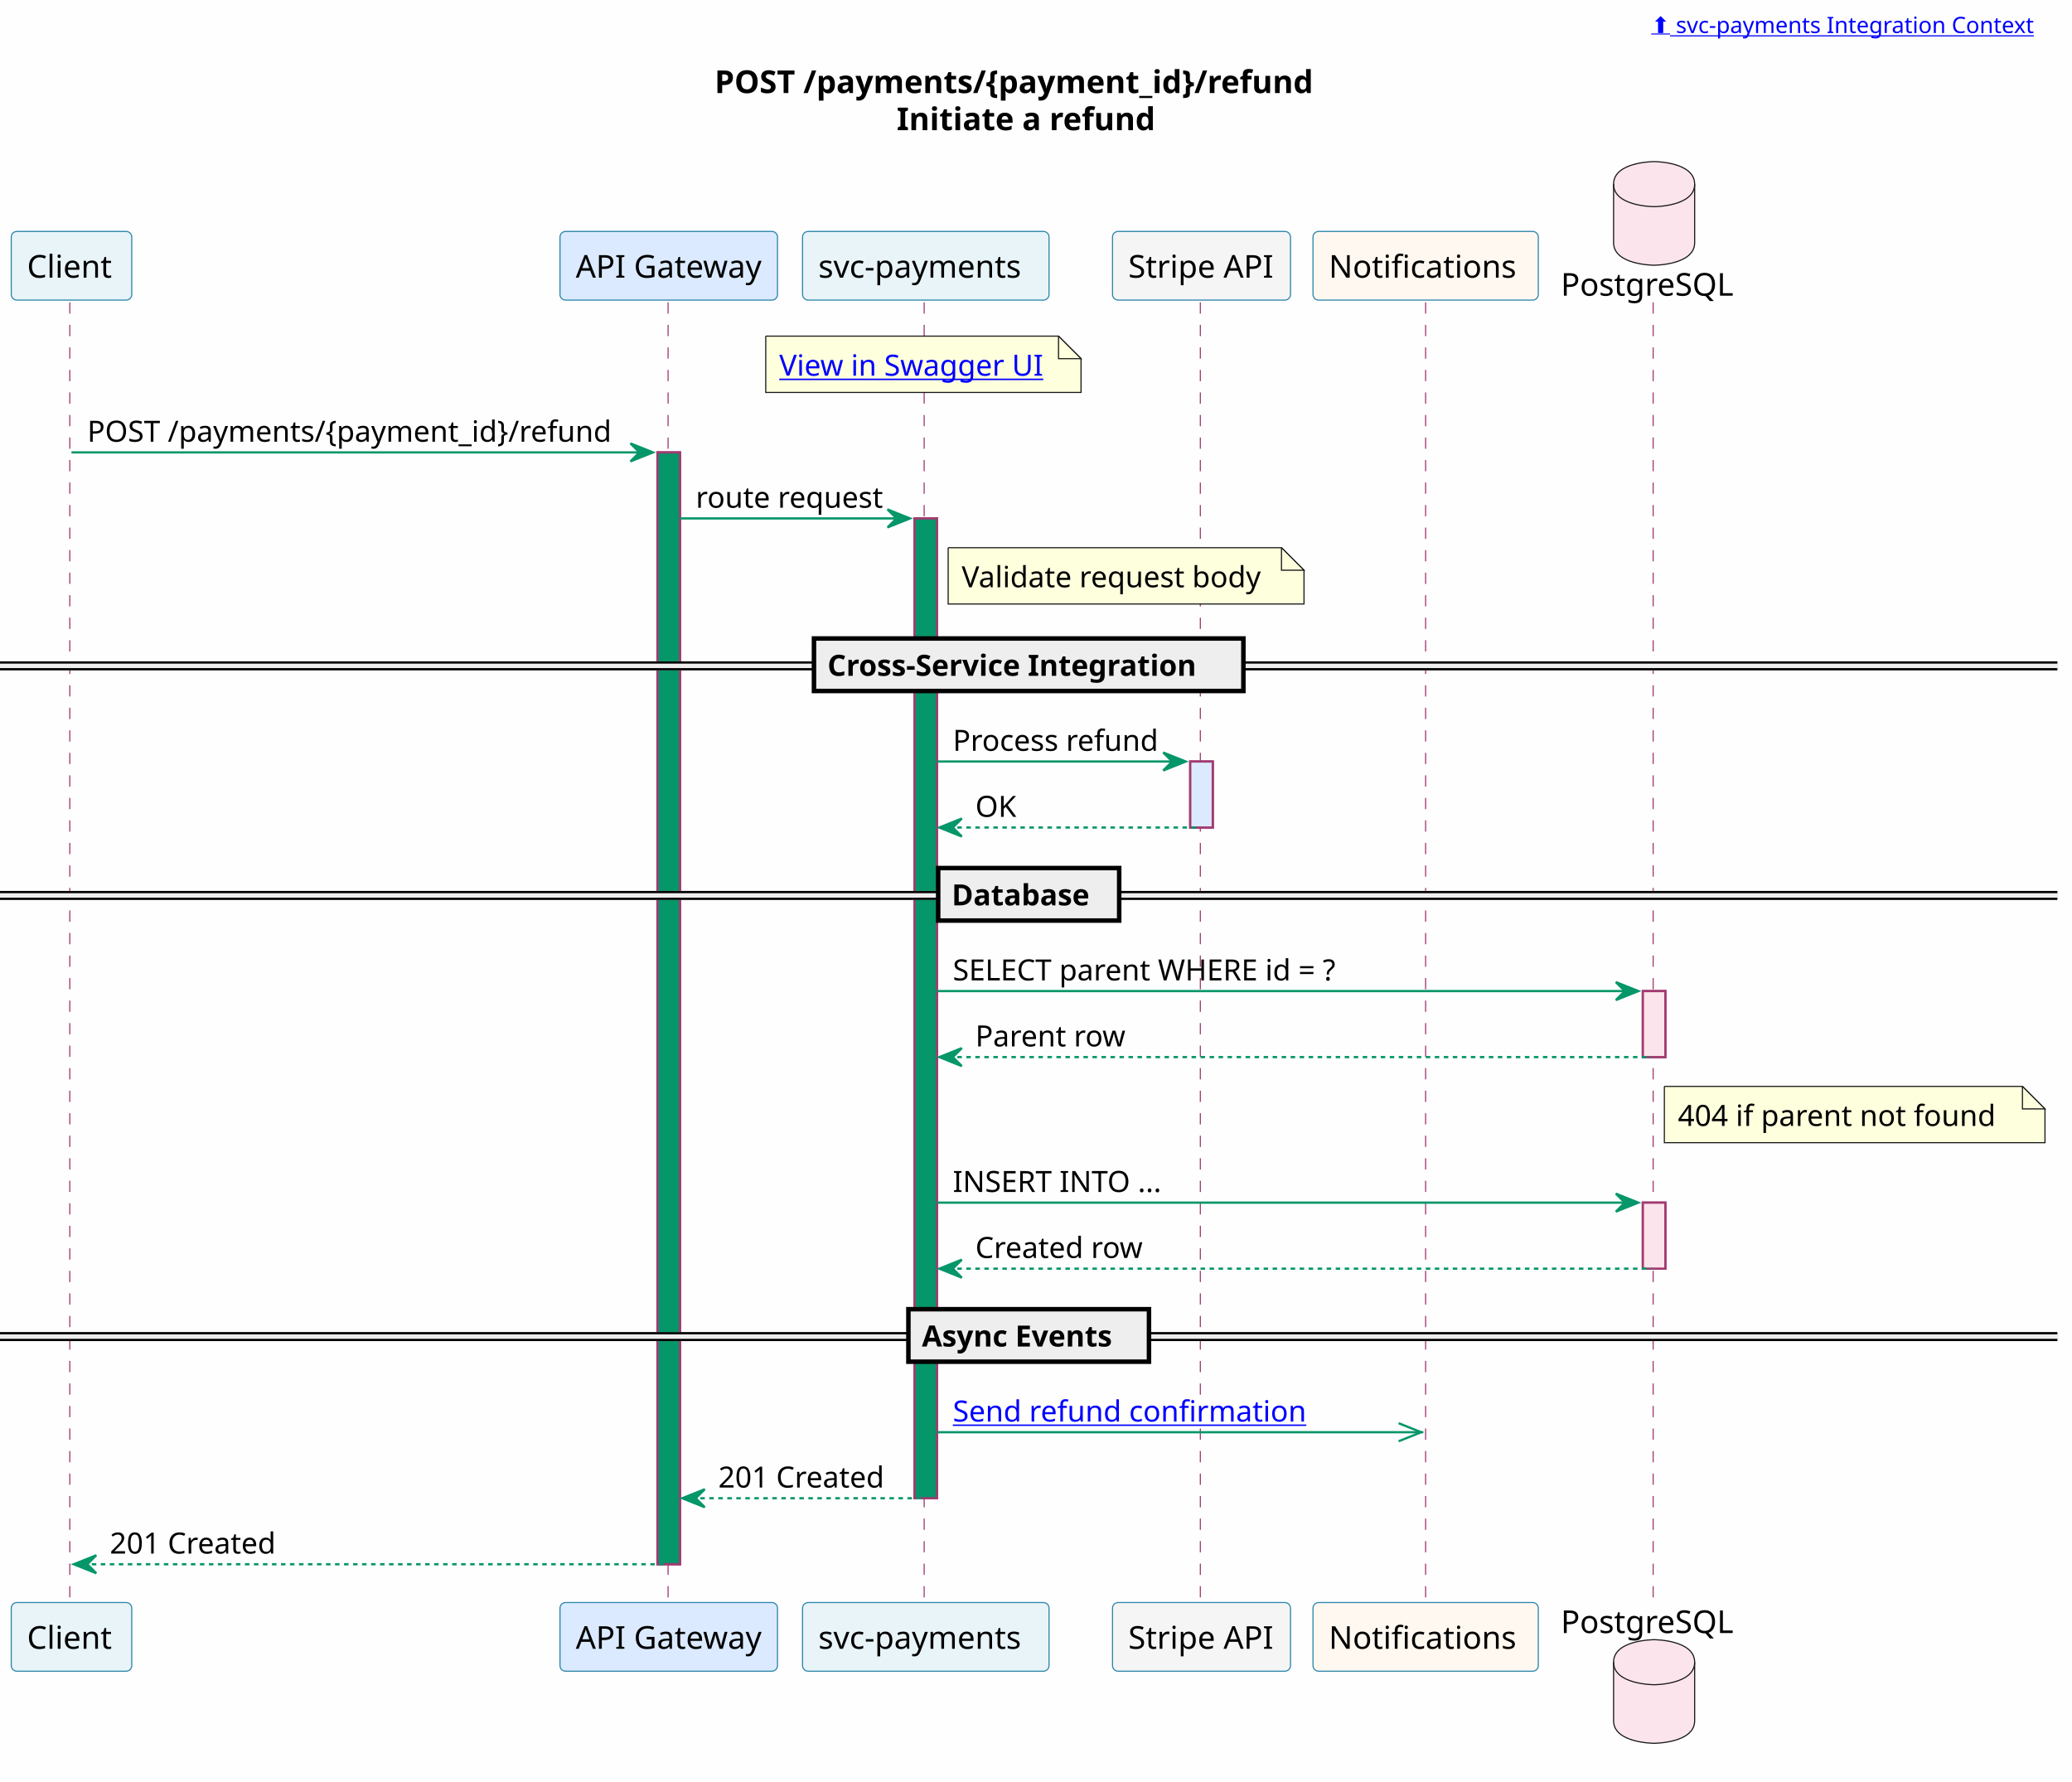
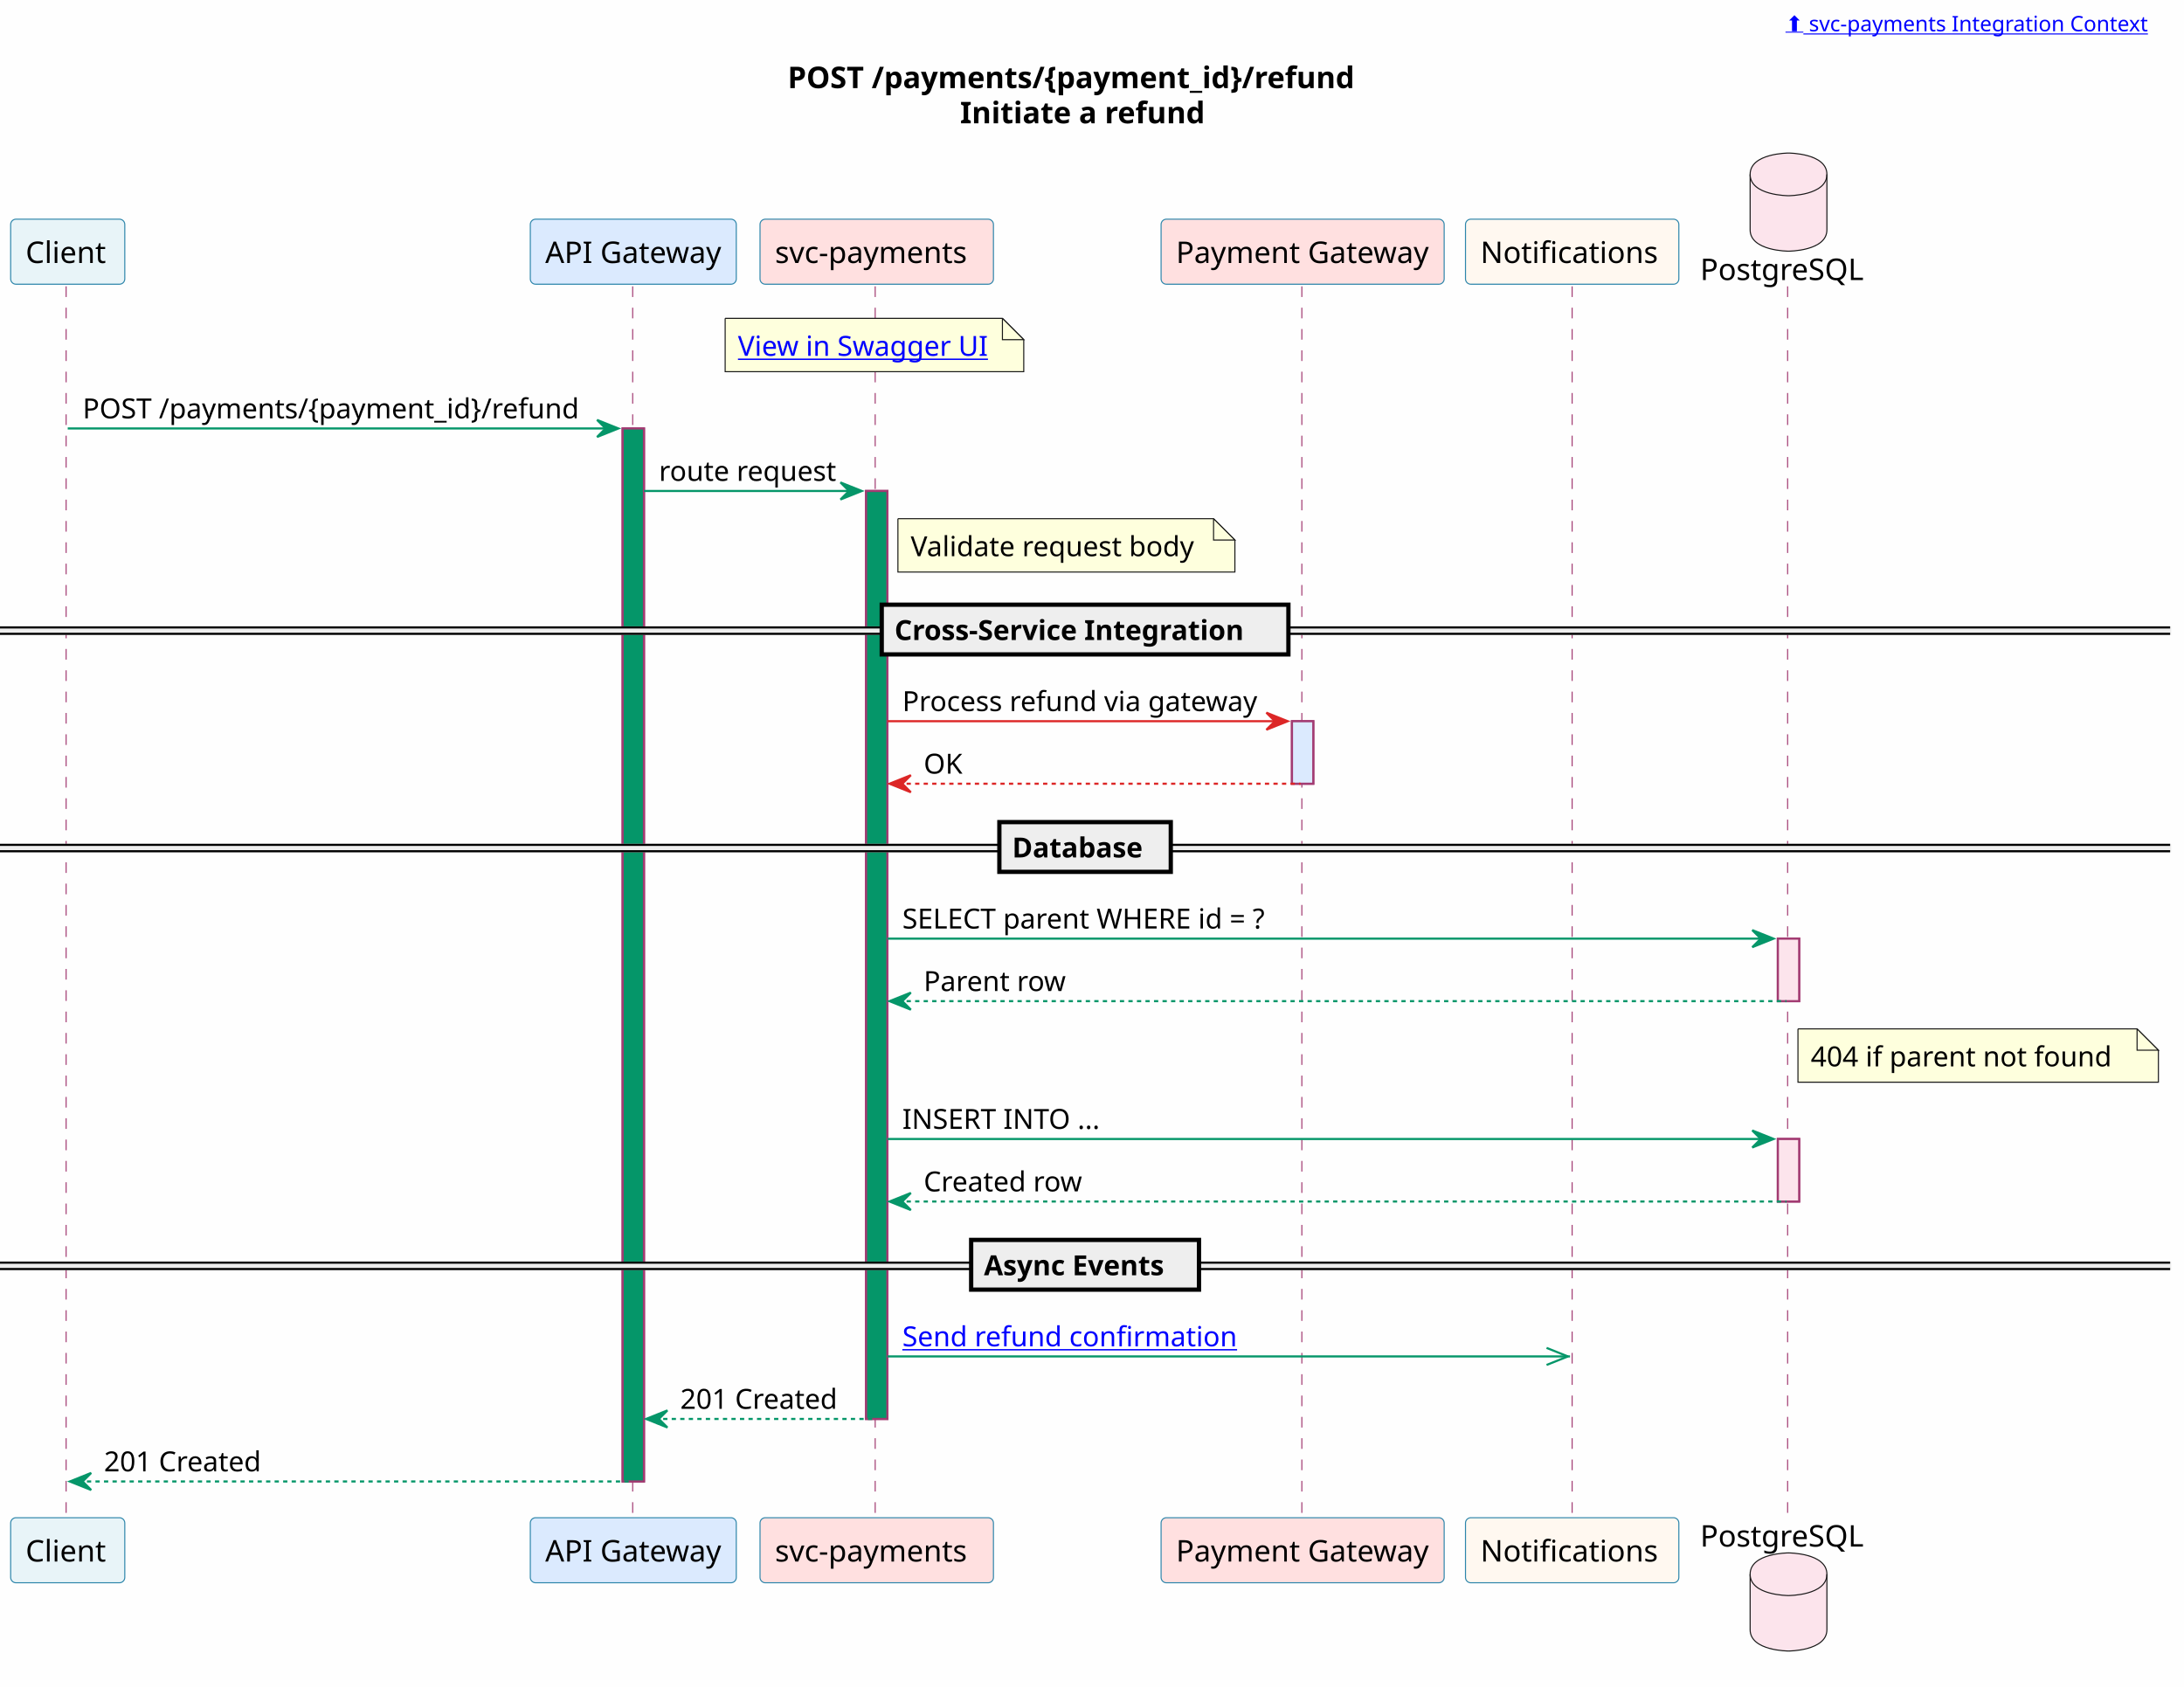
- <svg xmlns="http://www.w3.org/2000/svg" xmlns:xlink="http://www.w3.org/1999/xlink" contentStyleType="text/css" data-diagram-type="SEQUENCE" height="791px" preserveAspectRatio="none" style="width:920px;height:791px;background:#FEFEFE;" version="1.1" viewBox="0 0 920 791" width="920px" zoomAndPan="magnify">
+ <svg xmlns="http://www.w3.org/2000/svg" xmlns:xlink="http://www.w3.org/1999/xlink" contentStyleType="text/css" data-diagram-type="SEQUENCE" height="791px" preserveAspectRatio="none" style="width:1024px;height:791px;background:#FEFEFE;" version="1.1" viewBox="0 0 1024 791" width="1024px" zoomAndPan="magnify">
  <defs />
  <g>
-     <rect fill="#FEFEFE" height="791" style="stroke:none;stroke-width:1;" width="920" x="0" y="0" />
-     <text fill="#000000" font-family="Segoe UI" font-size="14" font-weight="bold" lengthAdjust="spacing" textLength="277.922" x="317.291" y="41.312">POST /payments/{payment_id}/refund</text>
-     <text fill="#000000" font-family="Segoe UI" font-size="14" font-weight="bold" lengthAdjust="spacing" textLength="116.218" x="398.143" y="57.801">Initiate a refund</text>
+     <rect fill="#FEFEFE" height="791" style="stroke:none;stroke-width:1;" width="1024" x="0" y="0" />
+     <text fill="#000000" font-family="Segoe UI" font-size="14" font-weight="bold" lengthAdjust="spacing" textLength="277.922" x="369.291" y="41.312">POST /payments/{payment_id}/refund</text>
+     <text fill="#000000" font-family="Segoe UI" font-size="14" font-weight="bold" lengthAdjust="spacing" textLength="116.218" x="450.143" y="57.801">Initiate a refund</text>
    <g>
      <rect fill="#059669" height="493.658" style="stroke:#A23B72;stroke-width:1;" width="10" x="291.932" y="200.863" />
    </g>
    <g>
      <rect fill="#059669" height="435.037" style="stroke:#A23B72;stroke-width:1;" width="10" x="406.066" y="230.174" />
    </g>
    <g>
-       <rect fill="#DBEAFE" height="29.311" style="stroke:#A23B72;stroke-width:1;" width="10" x="528.485" y="338.106" />
-     </g>
-     <g>
-       <rect fill="#FCE4EC" height="29.311" style="stroke:#A23B72;stroke-width:1;" width="10" x="729.452" y="440.037" />
-     </g>
-     <g>
-       <rect fill="#FCE4EC" height="29.311" style="stroke:#A23B72;stroke-width:1;" width="10" x="729.452" y="533.969" />
+       <rect fill="#DBEAFE" height="29.311" style="stroke:#A23B72;stroke-width:1;" width="10" x="605.755" y="338.106" />
+     </g>
+     <g>
+       <rect fill="#FCE4EC" height="29.311" style="stroke:#A23B72;stroke-width:1;" width="10" x="833.573" y="440.037" />
+     </g>
+     <g>
+       <rect fill="#FCE4EC" height="29.311" style="stroke:#A23B72;stroke-width:1;" width="10" x="833.573" y="533.969" />
    </g>
    <g>
      <rect fill="#000000" fill-opacity="0" height="578.279" width="8" x="27.752" y="134.242" />
      <line style="stroke:#A23B72;stroke-width:0.5;stroke-dasharray:5,5;" x1="31" x2="31" y1="134.242" y2="712.521" />
    </g>
    <g>
      <rect fill="#000000" fill-opacity="0" height="578.279" width="8" x="292.932" y="134.242" />
      <line style="stroke:#A23B72;stroke-width:0.5;stroke-dasharray:5,5;" x1="296.643" x2="296.643" y1="134.242" y2="712.521" />
    </g>
    <g>
      <rect fill="#000000" fill-opacity="0" height="578.279" width="8" x="407.066" y="134.242" />
      <line style="stroke:#A23B72;stroke-width:0.5;stroke-dasharray:5,5;" x1="410.345" x2="410.345" y1="134.242" y2="712.521" />
    </g>
    <g>
-       <rect fill="#000000" fill-opacity="0" height="578.279" width="8" x="529.485" y="134.242" />
-       <line style="stroke:#A23B72;stroke-width:0.5;stroke-dasharray:5,5;" x1="532.973" x2="532.973" y1="134.242" y2="712.521" />
-     </g>
-     <g>
-       <rect fill="#000000" fill-opacity="0" height="578.279" width="8" x="629.012" y="134.242" />
-       <line style="stroke:#A23B72;stroke-width:0.5;stroke-dasharray:5,5;" x1="632.997" x2="632.997" y1="134.242" y2="712.521" />
-     </g>
-     <g>
-       <rect fill="#000000" fill-opacity="0" height="578.279" width="8" x="730.452" y="134.242" />
-       <line style="stroke:#A23B72;stroke-width:0.5;stroke-dasharray:5,5;" x1="734.027" x2="734.027" y1="134.242" y2="712.521" />
+       <rect fill="#000000" fill-opacity="0" height="578.279" width="8" x="606.755" y="134.242" />
+       <line style="stroke:#A23B72;stroke-width:0.5;stroke-dasharray:5,5;" x1="610.392" x2="610.392" y1="134.242" y2="712.521" />
+     </g>
+     <g>
+       <rect fill="#000000" fill-opacity="0" height="578.279" width="8" x="733.133" y="134.242" />
+       <line style="stroke:#A23B72;stroke-width:0.5;stroke-dasharray:5,5;" x1="737.118" x2="737.118" y1="134.242" y2="712.521" />
+     </g>
+     <g>
+       <rect fill="#000000" fill-opacity="0" height="578.279" width="8" x="834.573" y="134.242" />
+       <line style="stroke:#A23B72;stroke-width:0.5;stroke-dasharray:5,5;" x1="838.148" x2="838.148" y1="134.242" y2="712.521" />
    </g>
    <g class="participant participant-head" data-participant="Client">
      <a href="/applications/" target="_top" title="/applications/" xlink:actuate="onRequest" xlink:href="/applications/" xlink:show="new" xlink:title="/applications/" xlink:type="simple">
        <rect fill="#E8F4F8" height="30.488" rx="2.5" ry="2.5" style="stroke:#2E86AB;stroke-width:0.5;" width="53.505" x="5" y="102.754" />
        <text fill="#000000" font-family="Segoe UI" font-size="14" lengthAdjust="spacing" textLength="39.505" x="12" y="123.289">Client</text>
      </a>
    </g>
    <g class="participant participant-tail" data-participant="Client">
      <a href="/applications/" target="_top" title="/applications/" xlink:actuate="onRequest" xlink:href="/applications/" xlink:show="new" xlink:title="/applications/" xlink:type="simple">
        <rect fill="#E8F4F8" height="30.488" rx="2.5" ry="2.5" style="stroke:#2E86AB;stroke-width:0.5;" width="53.505" x="5" y="711.521" />
        <text fill="#000000" font-family="Segoe UI" font-size="14" lengthAdjust="spacing" textLength="39.505" x="12" y="732.057">Client</text>
      </a>
    </g>
    <g class="participant participant-head" data-participant="GW">
      <rect fill="#DBEAFE" height="30.488" rx="2.5" ry="2.5" style="stroke:#2E86AB;stroke-width:0.5;" width="96.578" x="248.643" y="102.754" />
      <text fill="#000000" font-family="Segoe UI" font-size="14" lengthAdjust="spacing" textLength="82.578" x="255.643" y="123.289">API Gateway</text>
    </g>
    <g class="participant participant-tail" data-participant="GW">
      <rect fill="#DBEAFE" height="30.488" rx="2.5" ry="2.5" style="stroke:#2E86AB;stroke-width:0.5;" width="96.578" x="248.643" y="711.521" />
      <text fill="#000000" font-family="Segoe UI" font-size="14" lengthAdjust="spacing" textLength="82.578" x="255.643" y="732.057">API Gateway</text>
    </g>
    <g class="participant participant-head" data-participant="Svc">
      <a href="/microservices/svc-payments/" target="_top" title="/microservices/svc-payments/" xlink:actuate="onRequest" xlink:href="/microservices/svc-payments/" xlink:show="new" xlink:title="/microservices/svc-payments/" xlink:type="simple">
-         <rect fill="#E8F4F8" height="30.488" rx="2.5" ry="2.5" style="stroke:#2E86AB;stroke-width:0.5;" width="109.443" x="356.345" y="102.754" />
+         <rect fill="#FFE0E0" height="30.488" rx="2.5" ry="2.5" style="stroke:#2E86AB;stroke-width:0.5;" width="109.443" x="356.345" y="102.754" />
        <text fill="#000000" font-family="Segoe UI" font-size="14" lengthAdjust="spacing" textLength="95.443" x="363.345" y="123.289">svc-payments</text>
      </a>
    </g>
    <g class="participant participant-tail" data-participant="Svc">
      <a href="/microservices/svc-payments/" target="_top" title="/microservices/svc-payments/" xlink:actuate="onRequest" xlink:href="/microservices/svc-payments/" xlink:show="new" xlink:title="/microservices/svc-payments/" xlink:type="simple">
-         <rect fill="#E8F4F8" height="30.488" rx="2.5" ry="2.5" style="stroke:#2E86AB;stroke-width:0.5;" width="109.443" x="356.345" y="711.521" />
+         <rect fill="#FFE0E0" height="30.488" rx="2.5" ry="2.5" style="stroke:#2E86AB;stroke-width:0.5;" width="109.443" x="356.345" y="711.521" />
        <text fill="#000000" font-family="Segoe UI" font-size="14" lengthAdjust="spacing" textLength="95.443" x="363.345" y="732.057">svc-payments</text>
      </a>
    </g>
-     <g class="participant participant-head" data-participant="ExtPay">
-       <rect fill="#F5F5F5" height="30.488" rx="2.5" ry="2.5" style="stroke:#2E86AB;stroke-width:0.5;" width="79.023" x="493.973" y="102.754" />
-       <text fill="#000000" font-family="Segoe UI" font-size="14" lengthAdjust="spacing" textLength="65.023" x="500.973" y="123.289">Stripe API</text>
-     </g>
-     <g class="participant participant-tail" data-participant="ExtPay">
-       <rect fill="#F5F5F5" height="30.488" rx="2.5" ry="2.5" style="stroke:#2E86AB;stroke-width:0.5;" width="79.023" x="493.973" y="711.521" />
-       <text fill="#000000" font-family="Segoe UI" font-size="14" lengthAdjust="spacing" textLength="65.023" x="500.973" y="732.057">Stripe API</text>
+     <g class="participant participant-head" data-participant="PGW">
+       <rect fill="#FFE0E0" height="30.488" rx="2.5" ry="2.5" style="stroke:#2E86AB;stroke-width:0.5;" width="132.727" x="544.392" y="102.754" />
+       <text fill="#000000" font-family="Segoe UI" font-size="14" lengthAdjust="spacing" textLength="118.727" x="551.392" y="123.289">Payment Gateway</text>
+     </g>
+     <g class="participant participant-tail" data-participant="PGW">
+       <rect fill="#FFE0E0" height="30.488" rx="2.5" ry="2.5" style="stroke:#2E86AB;stroke-width:0.5;" width="132.727" x="544.392" y="711.521" />
+       <text fill="#000000" font-family="Segoe UI" font-size="14" lengthAdjust="spacing" textLength="118.727" x="551.392" y="732.057">Payment Gateway</text>
    </g>
    <g class="participant participant-head" data-participant="Ntfy">
      <a href="/microservices/svc-notifications/" target="_top" title="/microservices/svc-notifications/" xlink:actuate="onRequest" xlink:href="/microservices/svc-notifications/" xlink:show="new" xlink:title="/microservices/svc-notifications/" xlink:type="simple">
-         <rect fill="#FFF8F0" height="30.488" rx="2.5" ry="2.5" style="stroke:#2E86AB;stroke-width:0.5;" width="100.03" x="582.997" y="102.754" />
-         <text fill="#000000" font-family="Segoe UI" font-size="14" lengthAdjust="spacing" textLength="86.03" x="589.997" y="123.289">Notifications</text>
+         <rect fill="#FFF8F0" height="30.488" rx="2.5" ry="2.5" style="stroke:#2E86AB;stroke-width:0.5;" width="100.03" x="687.118" y="102.754" />
+         <text fill="#000000" font-family="Segoe UI" font-size="14" lengthAdjust="spacing" textLength="86.03" x="694.118" y="123.289">Notifications</text>
      </a>
    </g>
    <g class="participant participant-tail" data-participant="Ntfy">
      <a href="/microservices/svc-notifications/" target="_top" title="/microservices/svc-notifications/" xlink:actuate="onRequest" xlink:href="/microservices/svc-notifications/" xlink:show="new" xlink:title="/microservices/svc-notifications/" xlink:type="simple">
-         <rect fill="#FFF8F0" height="30.488" rx="2.5" ry="2.5" style="stroke:#2E86AB;stroke-width:0.5;" width="100.03" x="582.997" y="711.521" />
-         <text fill="#000000" font-family="Segoe UI" font-size="14" lengthAdjust="spacing" textLength="86.03" x="589.997" y="732.057">Notifications</text>
+         <rect fill="#FFF8F0" height="30.488" rx="2.5" ry="2.5" style="stroke:#2E86AB;stroke-width:0.5;" width="100.03" x="687.118" y="711.521" />
+         <text fill="#000000" font-family="Segoe UI" font-size="14" lengthAdjust="spacing" textLength="86.03" x="694.118" y="732.057">Notifications</text>
      </a>
    </g>
    <g class="participant participant-head" data-participant="DB">
-       <text fill="#000000" font-family="Segoe UI" font-size="14" lengthAdjust="spacing" textLength="76.85" x="693.027" y="131.289">PostgreSQL</text>
-       <path d="M716.452,81.754 C716.452,71.754 734.452,71.754 734.452,71.754 C734.452,71.754 752.452,71.754 752.452,81.754 L752.452,107.754 C752.452,117.754 734.452,117.754 734.452,117.754 C734.452,117.754 716.452,117.754 716.452,107.754 L716.452,81.754" fill="#FCE4EC" style="stroke:#181818;stroke-width:0.5;" />
-       <path d="M716.452,81.754 C716.452,91.754 734.452,91.754 734.452,91.754 C734.452,91.754 752.452,91.754 752.452,81.754" fill="none" style="stroke:#181818;stroke-width:0.5;" />
+       <text fill="#000000" font-family="Segoe UI" font-size="14" lengthAdjust="spacing" textLength="76.85" x="797.148" y="131.289">PostgreSQL</text>
+       <path d="M820.573,81.754 C820.573,71.754 838.573,71.754 838.573,71.754 C838.573,71.754 856.573,71.754 856.573,81.754 L856.573,107.754 C856.573,117.754 838.573,117.754 838.573,117.754 C838.573,117.754 820.573,117.754 820.573,107.754 L820.573,81.754" fill="#FCE4EC" style="stroke:#181818;stroke-width:0.5;" />
+       <path d="M820.573,81.754 C820.573,91.754 838.573,91.754 838.573,91.754 C838.573,91.754 856.573,91.754 856.573,81.754" fill="none" style="stroke:#181818;stroke-width:0.5;" />
    </g>
    <g class="participant participant-tail" data-participant="DB">
-       <text fill="#000000" font-family="Segoe UI" font-size="14" lengthAdjust="spacing" textLength="76.85" x="693.027" y="725.057">PostgreSQL</text>
-       <path d="M716.452,738.01 C716.452,728.01 734.452,728.01 734.452,728.01 C734.452,728.01 752.452,728.01 752.452,738.01 L752.452,764.01 C752.452,774.01 734.452,774.01 734.452,774.01 C734.452,774.01 716.452,774.01 716.452,764.01 L716.452,738.01" fill="#FCE4EC" style="stroke:#181818;stroke-width:0.5;" />
-       <path d="M716.452,738.01 C716.452,748.01 734.452,748.01 734.452,748.01 C734.452,748.01 752.452,748.01 752.452,738.01" fill="none" style="stroke:#181818;stroke-width:0.5;" />
+       <text fill="#000000" font-family="Segoe UI" font-size="14" lengthAdjust="spacing" textLength="76.85" x="797.148" y="725.057">PostgreSQL</text>
+       <path d="M820.573,738.01 C820.573,728.01 838.573,728.01 838.573,728.01 C838.573,728.01 856.573,728.01 856.573,738.01 L856.573,764.01 C856.573,774.01 838.573,774.01 838.573,774.01 C838.573,774.01 820.573,774.01 820.573,764.01 L820.573,738.01" fill="#FCE4EC" style="stroke:#181818;stroke-width:0.5;" />
+       <path d="M820.573,738.01 C820.573,748.01 838.573,748.01 838.573,748.01 C838.573,748.01 856.573,748.01 856.573,738.01" fill="none" style="stroke:#181818;stroke-width:0.5;" />
    </g>
    <g>
      <rect fill="#059669" height="493.658" style="stroke:#A23B72;stroke-width:1;" width="10" x="291.932" y="200.863" />
    </g>
    <g>
      <rect fill="#059669" height="435.037" style="stroke:#A23B72;stroke-width:1;" width="10" x="406.066" y="230.174" />
    </g>
    <g>
-       <rect fill="#DBEAFE" height="29.311" style="stroke:#A23B72;stroke-width:1;" width="10" x="528.485" y="338.106" />
-     </g>
-     <g>
-       <rect fill="#FCE4EC" height="29.311" style="stroke:#A23B72;stroke-width:1;" width="10" x="729.452" y="440.037" />
-     </g>
-     <g>
-       <rect fill="#FCE4EC" height="29.311" style="stroke:#A23B72;stroke-width:1;" width="10" x="729.452" y="533.969" />
+       <rect fill="#DBEAFE" height="29.311" style="stroke:#A23B72;stroke-width:1;" width="10" x="605.755" y="338.106" />
+     </g>
+     <g>
+       <rect fill="#FCE4EC" height="29.311" style="stroke:#A23B72;stroke-width:1;" width="10" x="833.573" y="440.037" />
+     </g>
+     <g>
+       <rect fill="#FCE4EC" height="29.311" style="stroke:#A23B72;stroke-width:1;" width="10" x="833.573" y="533.969" />
    </g>
    <path d="M340,149.242 L340,174.242 L480,174.242 L480,159.242 L470,149.242 L340,149.242" fill="#FEFFDD" style="stroke:#181818;stroke-width:0.5;" />
    <path d="M470,149.242 L470,159.242 L480,159.242 L470,149.242" fill="#FEFFDD" style="stroke:#181818;stroke-width:0.5;" />
    <a href="/services/api/svc-payments.html#/Refunds/refundPayment" target="_top" title="/services/api/svc-payments.html#/Refunds/refundPayment" xlink:actuate="onRequest" xlink:href="/services/api/svc-payments.html#/Refunds/refundPayment" xlink:show="new" xlink:title="/services/api/svc-payments.html#/Refunds/refundPayment" xlink:type="simple">
      <text fill="#0000FF" font-family="Segoe UI" font-size="13" lengthAdjust="spacing" text-decoration="underline" textLength="119.406" x="346" y="166.81">View in Swagger UI</text>
    </a>
    <g class="message" data-participant-1="Client" data-participant-2="GW">
      <polygon fill="#059669" points="279.932,196.863,289.932,200.863,279.932,204.863,283.932,200.863" style="stroke:#059669;stroke-width:1;" />
      <line style="stroke:#059669;stroke-width:1;" x1="31.752" x2="285.932" y1="200.863" y2="200.863" />
      <text fill="#000000" font-family="Segoe UI" font-size="13" lengthAdjust="spacing" textLength="241.179" x="38.752" y="196.121">POST /payments/{payment_id}/refund</text>
    </g>
    <g class="message" data-participant-1="GW" data-participant-2="Svc">
      <polygon fill="#059669" points="394.066,226.174,404.066,230.174,394.066,234.174,398.066,230.174" style="stroke:#059669;stroke-width:1;" />
      <line style="stroke:#059669;stroke-width:1;" x1="301.932" x2="400.066" y1="230.174" y2="230.174" />
      <text fill="#000000" font-family="Segoe UI" font-size="13" lengthAdjust="spacing" textLength="85.135" x="308.932" y="225.432">route request</text>
    </g>
    <path d="M421,243.174 L421,268.174 L579,268.174 L579,253.174 L569,243.174 L421,243.174" fill="#FEFFDD" style="stroke:#181818;stroke-width:0.5;" />
    <path d="M569,243.174 L569,253.174 L579,253.174 L569,243.174" fill="#FEFFDD" style="stroke:#181818;stroke-width:0.5;" />
    <text fill="#000000" font-family="Segoe UI" font-size="13" lengthAdjust="spacing" textLength="137.573" x="427" y="260.742">Validate request body</text>
-     <rect fill="#EEEEEE" height="3" style="stroke:#EEEEEE;stroke-width:1;" width="913.503" x="0" y="294.14" />
-     <line style="stroke:#000000;stroke-width:1;" x1="0" x2="913.503" y1="294.14" y2="294.14" />
-     <line style="stroke:#000000;stroke-width:1;" x1="0" x2="913.503" y1="297.14" y2="297.14" />
-     <rect fill="#EEEEEE" height="23.311" style="stroke:#000000;stroke-width:2;" width="190.674" x="361.415" y="283.484" />
-     <text fill="#000000" font-family="Segoe UI" font-size="13" font-weight="bold" lengthAdjust="spacing" textLength="172.39" x="367.415" y="300.053">Cross-Service Integration</text>
-     <g class="message" data-participant-1="Svc" data-participant-2="ExtPay">
-       <polygon fill="#059669" points="516.485,334.106,526.485,338.106,516.485,342.106,520.485,338.106" style="stroke:#059669;stroke-width:1;" />
-       <line style="stroke:#059669;stroke-width:1;" x1="416.066" x2="522.485" y1="338.106" y2="338.106" />
-       <text fill="#000000" font-family="Segoe UI" font-size="13" lengthAdjust="spacing" textLength="93.418" x="423.066" y="333.363">Process refund</text>
-     </g>
-     <g class="message" data-participant-1="ExtPay" data-participant-2="Svc">
-       <polygon fill="#059669" points="427.066,363.416,417.066,367.416,427.066,371.416,423.066,367.416" style="stroke:#059669;stroke-width:1;" />
-       <line style="stroke:#059669;stroke-width:1;stroke-dasharray:2,2;" x1="421.066" x2="532.485" y1="367.416" y2="367.416" />
+     <rect fill="#EEEEEE" height="3" style="stroke:#EEEEEE;stroke-width:1;" width="1017.503" x="0" y="294.14" />
+     <line style="stroke:#000000;stroke-width:1;" x1="0" x2="1017.503" y1="294.14" y2="294.14" />
+     <line style="stroke:#000000;stroke-width:1;" x1="0" x2="1017.503" y1="297.14" y2="297.14" />
+     <rect fill="#EEEEEE" height="23.311" style="stroke:#000000;stroke-width:2;" width="190.674" x="413.415" y="283.484" />
+     <text fill="#000000" font-family="Segoe UI" font-size="13" font-weight="bold" lengthAdjust="spacing" textLength="172.39" x="419.415" y="300.053">Cross-Service Integration</text>
+     <g class="message" data-participant-1="Svc" data-participant-2="PGW">
+       <polygon fill="#DC2626" points="593.755,334.106,603.755,338.106,593.755,342.106,597.755,338.106" style="stroke:#DC2626;stroke-width:1;" />
+       <line style="stroke:#DC2626;stroke-width:1;" x1="416.066" x2="599.755" y1="338.106" y2="338.106" />
+       <text fill="#000000" font-family="Segoe UI" font-size="13" lengthAdjust="spacing" textLength="170.689" x="423.066" y="333.363">Process refund via gateway</text>
+     </g>
+     <g class="message" data-participant-1="PGW" data-participant-2="Svc">
+       <polygon fill="#DC2626" points="427.066,363.416,417.066,367.416,427.066,371.416,423.066,367.416" style="stroke:#DC2626;stroke-width:1;" />
+       <line style="stroke:#DC2626;stroke-width:1;stroke-dasharray:2,2;" x1="421.066" x2="609.755" y1="367.416" y2="367.416" />
      <text fill="#000000" font-family="Segoe UI" font-size="13" lengthAdjust="spacing" textLength="18.586" x="433.066" y="362.674">OK</text>
    </g>
-     <rect fill="#EEEEEE" height="3" style="stroke:#EEEEEE;stroke-width:1;" width="913.503" x="0" y="396.071" />
-     <line style="stroke:#000000;stroke-width:1;" x1="0" x2="913.503" y1="396.071" y2="396.071" />
-     <line style="stroke:#000000;stroke-width:1;" x1="0" x2="913.503" y1="399.071" y2="399.071" />
-     <rect fill="#EEEEEE" height="23.311" style="stroke:#000000;stroke-width:2;" width="80.371" x="416.566" y="385.416" />
-     <text fill="#000000" font-family="Segoe UI" font-size="13" font-weight="bold" lengthAdjust="spacing" textLength="62.086" x="422.566" y="401.984">Database</text>
+     <rect fill="#EEEEEE" height="3" style="stroke:#EEEEEE;stroke-width:1;" width="1017.503" x="0" y="396.071" />
+     <line style="stroke:#000000;stroke-width:1;" x1="0" x2="1017.503" y1="396.071" y2="396.071" />
+     <line style="stroke:#000000;stroke-width:1;" x1="0" x2="1017.503" y1="399.071" y2="399.071" />
+     <rect fill="#EEEEEE" height="23.311" style="stroke:#000000;stroke-width:2;" width="80.371" x="468.566" y="385.416" />
+     <text fill="#000000" font-family="Segoe UI" font-size="13" font-weight="bold" lengthAdjust="spacing" textLength="62.086" x="474.566" y="401.984">Database</text>
    <g class="message" data-participant-1="Svc" data-participant-2="DB">
-       <polygon fill="#059669" points="717.452,436.037,727.452,440.037,717.452,444.037,721.452,440.037" style="stroke:#059669;stroke-width:1;" />
-       <line style="stroke:#059669;stroke-width:1;" x1="416.066" x2="723.452" y1="440.037" y2="440.037" />
+       <polygon fill="#059669" points="821.573,436.037,831.573,440.037,821.573,444.037,825.573,440.037" style="stroke:#059669;stroke-width:1;" />
+       <line style="stroke:#059669;stroke-width:1;" x1="416.066" x2="827.573" y1="440.037" y2="440.037" />
      <text fill="#000000" font-family="Segoe UI" font-size="13" lengthAdjust="spacing" textLength="177.404" x="423.066" y="435.295">SELECT parent WHERE id = ?</text>
    </g>
    <g class="message" data-participant-1="DB" data-participant-2="Svc">
      <polygon fill="#059669" points="427.066,465.348,417.066,469.348,427.066,473.348,423.066,469.348" style="stroke:#059669;stroke-width:1;" />
-       <line style="stroke:#059669;stroke-width:1;stroke-dasharray:2,2;" x1="421.066" x2="733.452" y1="469.348" y2="469.348" />
+       <line style="stroke:#059669;stroke-width:1;stroke-dasharray:2,2;" x1="421.066" x2="837.573" y1="469.348" y2="469.348" />
      <text fill="#000000" font-family="Segoe UI" font-size="13" lengthAdjust="spacing" textLength="67.291" x="433.066" y="464.606">Parent row</text>
    </g>
-     <path d="M739,482.348 L739,507.348 L908,507.348 L908,492.348 L898,482.348 L739,482.348" fill="#FEFFDD" style="stroke:#181818;stroke-width:0.5;" />
-     <path d="M898,482.348 L898,492.348 L908,492.348 L898,482.348" fill="#FEFFDD" style="stroke:#181818;stroke-width:0.5;" />
-     <text fill="#000000" font-family="Segoe UI" font-size="13" lengthAdjust="spacing" textLength="148.503" x="745" y="499.916">404 if parent not found</text>
+     <path d="M843,482.348 L843,507.348 L1012,507.348 L1012,492.348 L1002,482.348 L843,482.348" fill="#FEFFDD" style="stroke:#181818;stroke-width:0.5;" />
+     <path d="M1002,482.348 L1002,492.348 L1012,492.348 L1002,482.348" fill="#FEFFDD" style="stroke:#181818;stroke-width:0.5;" />
+     <text fill="#000000" font-family="Segoe UI" font-size="13" lengthAdjust="spacing" textLength="148.503" x="849" y="499.916">404 if parent not found</text>
    <g class="message" data-participant-1="Svc" data-participant-2="DB">
-       <polygon fill="#059669" points="717.452,529.969,727.452,533.969,717.452,537.969,721.452,533.969" style="stroke:#059669;stroke-width:1;" />
-       <line style="stroke:#059669;stroke-width:1;" x1="416.066" x2="723.452" y1="533.969" y2="533.969" />
+       <polygon fill="#059669" points="821.573,529.969,831.573,533.969,821.573,537.969,825.573,533.969" style="stroke:#059669;stroke-width:1;" />
+       <line style="stroke:#059669;stroke-width:1;" x1="416.066" x2="827.573" y1="533.969" y2="533.969" />
      <text fill="#000000" font-family="Segoe UI" font-size="13" lengthAdjust="spacing" textLength="96.072" x="423.066" y="529.227">INSERT INTO ...</text>
    </g>
    <g class="message" data-participant-1="DB" data-participant-2="Svc">
      <polygon fill="#059669" points="427.066,559.279,417.066,563.279,427.066,567.279,423.066,563.279" style="stroke:#059669;stroke-width:1;" />
-       <line style="stroke:#059669;stroke-width:1;stroke-dasharray:2,2;" x1="421.066" x2="733.452" y1="563.279" y2="563.279" />
+       <line style="stroke:#059669;stroke-width:1;stroke-dasharray:2,2;" x1="421.066" x2="837.573" y1="563.279" y2="563.279" />
      <text fill="#000000" font-family="Segoe UI" font-size="13" lengthAdjust="spacing" textLength="76.457" x="433.066" y="558.537">Created row</text>
    </g>
-     <rect fill="#EEEEEE" height="3" style="stroke:#EEEEEE;stroke-width:1;" width="913.503" x="0" y="591.935" />
-     <line style="stroke:#000000;stroke-width:1;" x1="0" x2="913.503" y1="591.935" y2="591.935" />
-     <line style="stroke:#000000;stroke-width:1;" x1="0" x2="913.503" y1="594.935" y2="594.935" />
-     <rect fill="#EEEEEE" height="23.311" style="stroke:#000000;stroke-width:2;" width="106.822" x="403.341" y="581.279" />
-     <text fill="#000000" font-family="Segoe UI" font-size="13" font-weight="bold" lengthAdjust="spacing" textLength="88.537" x="409.341" y="597.848">Async Events</text>
+     <rect fill="#EEEEEE" height="3" style="stroke:#EEEEEE;stroke-width:1;" width="1017.503" x="0" y="591.935" />
+     <line style="stroke:#000000;stroke-width:1;" x1="0" x2="1017.503" y1="591.935" y2="591.935" />
+     <line style="stroke:#000000;stroke-width:1;" x1="0" x2="1017.503" y1="594.935" y2="594.935" />
+     <rect fill="#EEEEEE" height="23.311" style="stroke:#000000;stroke-width:2;" width="106.822" x="455.341" y="581.279" />
+     <text fill="#000000" font-family="Segoe UI" font-size="13" font-weight="bold" lengthAdjust="spacing" textLength="88.537" x="461.341" y="597.848">Async Events</text>
    <g class="message" data-participant-1="Svc" data-participant-2="Ntfy">
-       <line style="stroke:#059669;stroke-width:1;" x1="631.012" x2="621.012" y1="635.9" y2="631.9" />
-       <line style="stroke:#059669;stroke-width:1;" x1="631.012" x2="621.012" y1="635.9" y2="639.9" />
-       <line style="stroke:#059669;stroke-width:1;" x1="416.066" x2="632.012" y1="635.9" y2="635.9" />
+       <line style="stroke:#059669;stroke-width:1;" x1="735.133" x2="725.133" y1="635.9" y2="631.9" />
+       <line style="stroke:#059669;stroke-width:1;" x1="735.133" x2="725.133" y1="635.9" y2="639.9" />
+       <line style="stroke:#059669;stroke-width:1;" x1="416.066" x2="736.133" y1="635.9" y2="635.9" />
      <a href="/microservices/svc-notifications/#post-notifications-send-a-notification" target="_top" title="/microservices/svc-notifications/#post-notifications-send-a-notification" xlink:actuate="onRequest" xlink:href="/microservices/svc-notifications/#post-notifications-send-a-notification" xlink:show="new" xlink:title="/microservices/svc-notifications/#post-notifications-send-a-notification" xlink:type="simple">
        <text fill="#0000FF" font-family="Segoe UI" font-size="13" lengthAdjust="spacing" text-decoration="underline" textLength="160.939" x="423.066" y="631.158">Send refund confirmation</text>
      </a>
    </g>
    <g class="message" data-participant-1="Svc" data-participant-2="GW">
      <polygon fill="#059669" points="312.932,661.211,302.932,665.211,312.932,669.211,308.932,665.211" style="stroke:#059669;stroke-width:1;" />
      <line style="stroke:#059669;stroke-width:1;stroke-dasharray:2,2;" x1="306.932" x2="410.066" y1="665.211" y2="665.211" />
      <text fill="#000000" font-family="Segoe UI" font-size="13" lengthAdjust="spacing" textLength="77.797" x="318.932" y="660.469">201 Created</text>
    </g>
    <g class="message" data-participant-1="GW" data-participant-2="Client">
      <polygon fill="#059669" points="42.752,690.521,32.752,694.521,42.752,698.521,38.752,694.521" style="stroke:#059669;stroke-width:1;" />
      <line style="stroke:#059669;stroke-width:1;stroke-dasharray:2,2;" x1="36.752" x2="295.932" y1="694.521" y2="694.521" />
      <text fill="#000000" font-family="Segoe UI" font-size="13" lengthAdjust="spacing" textLength="77.797" x="48.752" y="689.779">201 Created</text>
    </g>
    <a href="/microservices/svc-payments/#integration-context" target="_top" title="/microservices/svc-payments/#integration-context" xlink:actuate="onRequest" xlink:href="/microservices/svc-payments/#integration-context" xlink:show="new" xlink:title="/microservices/svc-payments/#integration-context" xlink:type="simple">
-       <text fill="#0000FF" font-family="Segoe UI" font-size="10" lengthAdjust="spacing" text-decoration="underline" textLength="179.346" x="733.158" y="14.668">⬆ svc-payments Integration Context</text>
+       <text fill="#0000FF" font-family="Segoe UI" font-size="10" lengthAdjust="spacing" text-decoration="underline" textLength="179.346" x="837.158" y="14.668">⬆ svc-payments Integration Context</text>
    </a>
  </g>
</svg>
